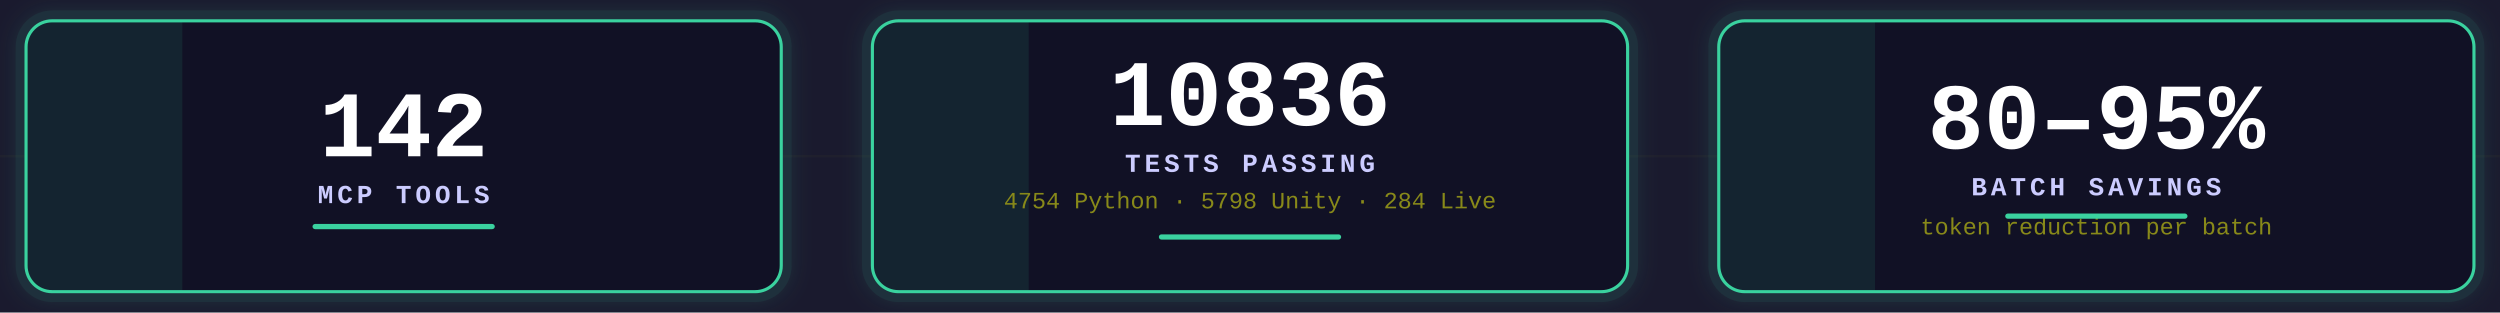
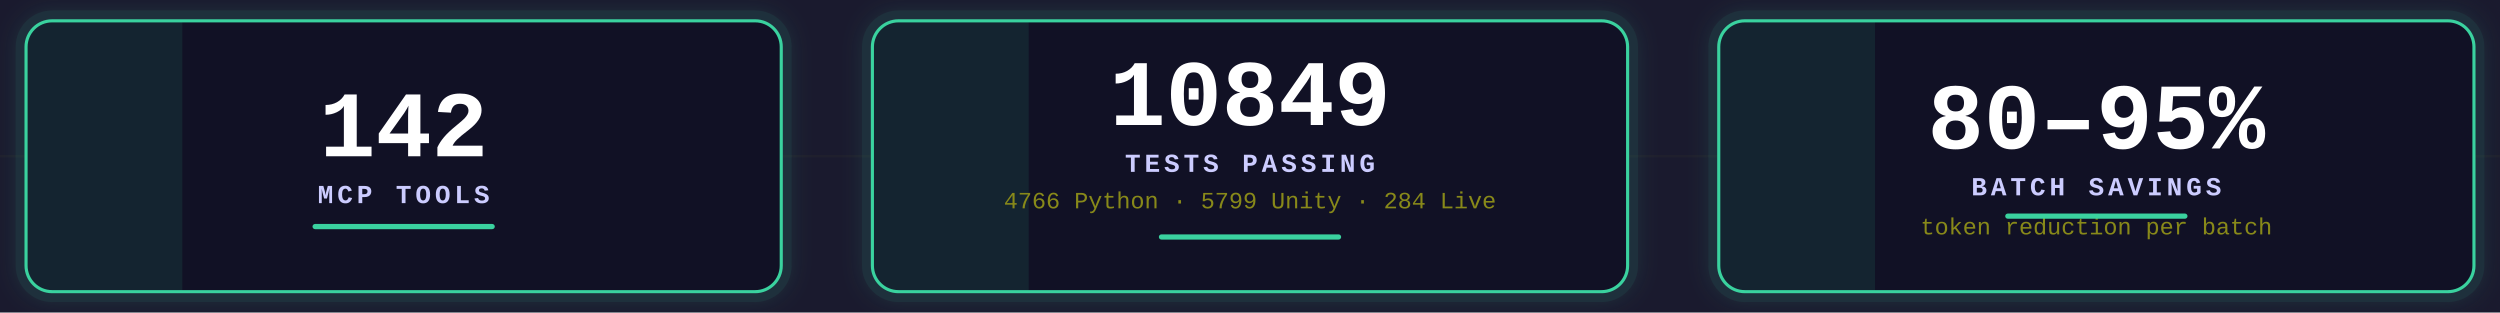
- <svg xmlns="http://www.w3.org/2000/svg" viewBox="0 0 960 120" width="960" height="120" role="img" aria-label="Unity Biome MCP stats: 142 MCP tools, 10836 Tests (4703 Python + 6537 Unity + 284 Live + 4 CLI), 80-95% Batch Savings">
+ <svg xmlns="http://www.w3.org/2000/svg" viewBox="0 0 960 120" width="960" height="120" role="img" aria-label="Unity Biome MCP stats: 142 MCP tools, 10849 Tests (4703 Python + 6537 Unity + 284 Live + 4 CLI), 80-95% Batch Savings">
  <defs>
    <filter id="sg" x="-25%" y="-30%" width="150%" height="160%">
      <feGaussianBlur stdDeviation="4" result="b" />
      <feMerge>
        <feMergeNode in="b" />
        <feMergeNode in="SourceGraphic" />
      </feMerge>
    </filter>
    <clipPath id="c1">
      <rect x="10" y="8" width="290" height="104" rx="10" />
    </clipPath>
    <clipPath id="c2">
      <rect x="335" y="8" width="290" height="104" rx="10" />
    </clipPath>
    <clipPath id="c3">
      <rect x="660" y="8" width="290" height="104" rx="10" />
    </clipPath>
  </defs>
  <rect width="960" height="120" fill="#1a1a2e" />
  <line x1="0" y1="60" x2="960" y2="60" stroke="#888919" stroke-opacity="0.05" stroke-width="1" />
  <rect x="10" y="8" width="290" height="104" rx="10" fill="none" stroke="#3ad29f" stroke-width="8" opacity="0.12" filter="url(#sg)">
    <animate attributeName="opacity" values="0.25;0.7;0.25" dur="3s" repeatCount="indefinite" begin="0s" />
  </rect>
  <rect x="10" y="8" width="290" height="104" rx="10" fill="#111125" />
  <rect x="10" y="8" width="290" height="104" rx="10" fill="none" stroke="#3ad29f" stroke-width="1.2" />
  <g clip-path="url(#c1)">
    <rect x="10" y="8" width="60" height="104" fill="#3ad29f" fill-opacity="0.10">
      <animateTransform attributeName="transform" type="translate" values="-100,0;400,0" dur="3s" repeatCount="indefinite" begin="0s" />
    </rect>
  </g>
  <text x="155" y="60" text-anchor="middle" font-family="ui-monospace,SFMono-Regular,'SF Mono',Menlo,Consolas,'Liberation Mono',monospace" font-size="36" font-weight="700" fill="#ffffff">142</text>
  <text x="155" y="78" text-anchor="middle" font-family="ui-monospace,SFMono-Regular,'SF Mono',Menlo,Consolas,'Liberation Mono',monospace" font-size="10" font-weight="700" fill="#ccccff" letter-spacing="1.5">MCP TOOLS</text>
  <rect x="120" y="86" width="70" height="2" rx="1" fill="#3ad29f">
    <animate attributeName="opacity" values="0.6;1;0.6" dur="2s" repeatCount="indefinite" begin="0s" />
  </rect>
  <rect x="335" y="8" width="290" height="104" rx="10" fill="none" stroke="#3ad29f" stroke-width="8" opacity="0.12" filter="url(#sg)">
    <animate attributeName="opacity" values="0.25;0.7;0.25" dur="3s" repeatCount="indefinite" begin="0.6s" />
  </rect>
  <rect x="335" y="8" width="290" height="104" rx="10" fill="#111125" />
  <rect x="335" y="8" width="290" height="104" rx="10" fill="none" stroke="#3ad29f" stroke-width="1.2" />
  <g clip-path="url(#c2)">
    <rect x="335" y="8" width="60" height="104" fill="#3ad29f" fill-opacity="0.10">
      <animateTransform attributeName="transform" type="translate" values="-100,0;400,0" dur="3s" repeatCount="indefinite" begin="0.5s" />
    </rect>
  </g>
-   <text x="480" y="48" text-anchor="middle" font-family="ui-monospace,SFMono-Regular,'SF Mono',Menlo,Consolas,'Liberation Mono',monospace" font-size="36" font-weight="700" fill="#ffffff">10836</text>
+   <text x="480" y="48" text-anchor="middle" font-family="ui-monospace,SFMono-Regular,'SF Mono',Menlo,Consolas,'Liberation Mono',monospace" font-size="36" font-weight="700" fill="#ffffff">10849</text>
  <text x="480" y="66" text-anchor="middle" font-family="ui-monospace,SFMono-Regular,'SF Mono',Menlo,Consolas,'Liberation Mono',monospace" font-size="10" font-weight="700" fill="#ccccff" letter-spacing="1.5">TESTS PASSING</text>
-   <text x="480" y="80" text-anchor="middle" font-family="ui-monospace,SFMono-Regular,'SF Mono',Menlo,Consolas,'Liberation Mono',monospace" font-size="9" fill="#888919">4754 Python · 5798 Unity · 284 Live</text>
+   <text x="480" y="80" text-anchor="middle" font-family="ui-monospace,SFMono-Regular,'SF Mono',Menlo,Consolas,'Liberation Mono',monospace" font-size="9" fill="#888919">4766 Python · 5799 Unity · 284 Live</text>
  <rect x="445" y="90" width="70" height="2" rx="1" fill="#3ad29f">
    <animate attributeName="opacity" values="0.6;1;0.6" dur="2s" repeatCount="indefinite" begin="0.4s" />
  </rect>
  <rect x="660" y="8" width="290" height="104" rx="10" fill="none" stroke="#3ad29f" stroke-width="8" opacity="0.12" filter="url(#sg)">
    <animate attributeName="opacity" values="0.25;0.7;0.25" dur="3s" repeatCount="indefinite" begin="1.2s" />
  </rect>
  <rect x="660" y="8" width="290" height="104" rx="10" fill="#111125" />
  <rect x="660" y="8" width="290" height="104" rx="10" fill="none" stroke="#3ad29f" stroke-width="1.2" />
  <g clip-path="url(#c3)">
    <rect x="660" y="8" width="60" height="104" fill="#3ad29f" fill-opacity="0.10">
      <animateTransform attributeName="transform" type="translate" values="-100,0;400,0" dur="3s" repeatCount="indefinite" begin="1.0s" />
    </rect>
  </g>
  <text x="805" y="57" text-anchor="middle" font-family="ui-monospace,SFMono-Regular,'SF Mono',Menlo,Consolas,'Liberation Mono',monospace" font-size="36" font-weight="700" fill="#ffffff">80–95%</text>
  <text x="805" y="75" text-anchor="middle" font-family="ui-monospace,SFMono-Regular,'SF Mono',Menlo,Consolas,'Liberation Mono',monospace" font-size="10" font-weight="700" fill="#ccccff" letter-spacing="1.5">BATCH SAVINGS</text>
  <text x="805" y="90" text-anchor="middle" font-family="ui-monospace,SFMono-Regular,'SF Mono',Menlo,Consolas,'Liberation Mono',monospace" font-size="9" fill="#888919">token reduction per batch</text>
  <rect x="770" y="82" width="70" height="2" rx="1" fill="#3ad29f">
    <animate attributeName="opacity" values="0.6;1;0.6" dur="2s" repeatCount="indefinite" begin="0.8s" />
  </rect>
</svg>
